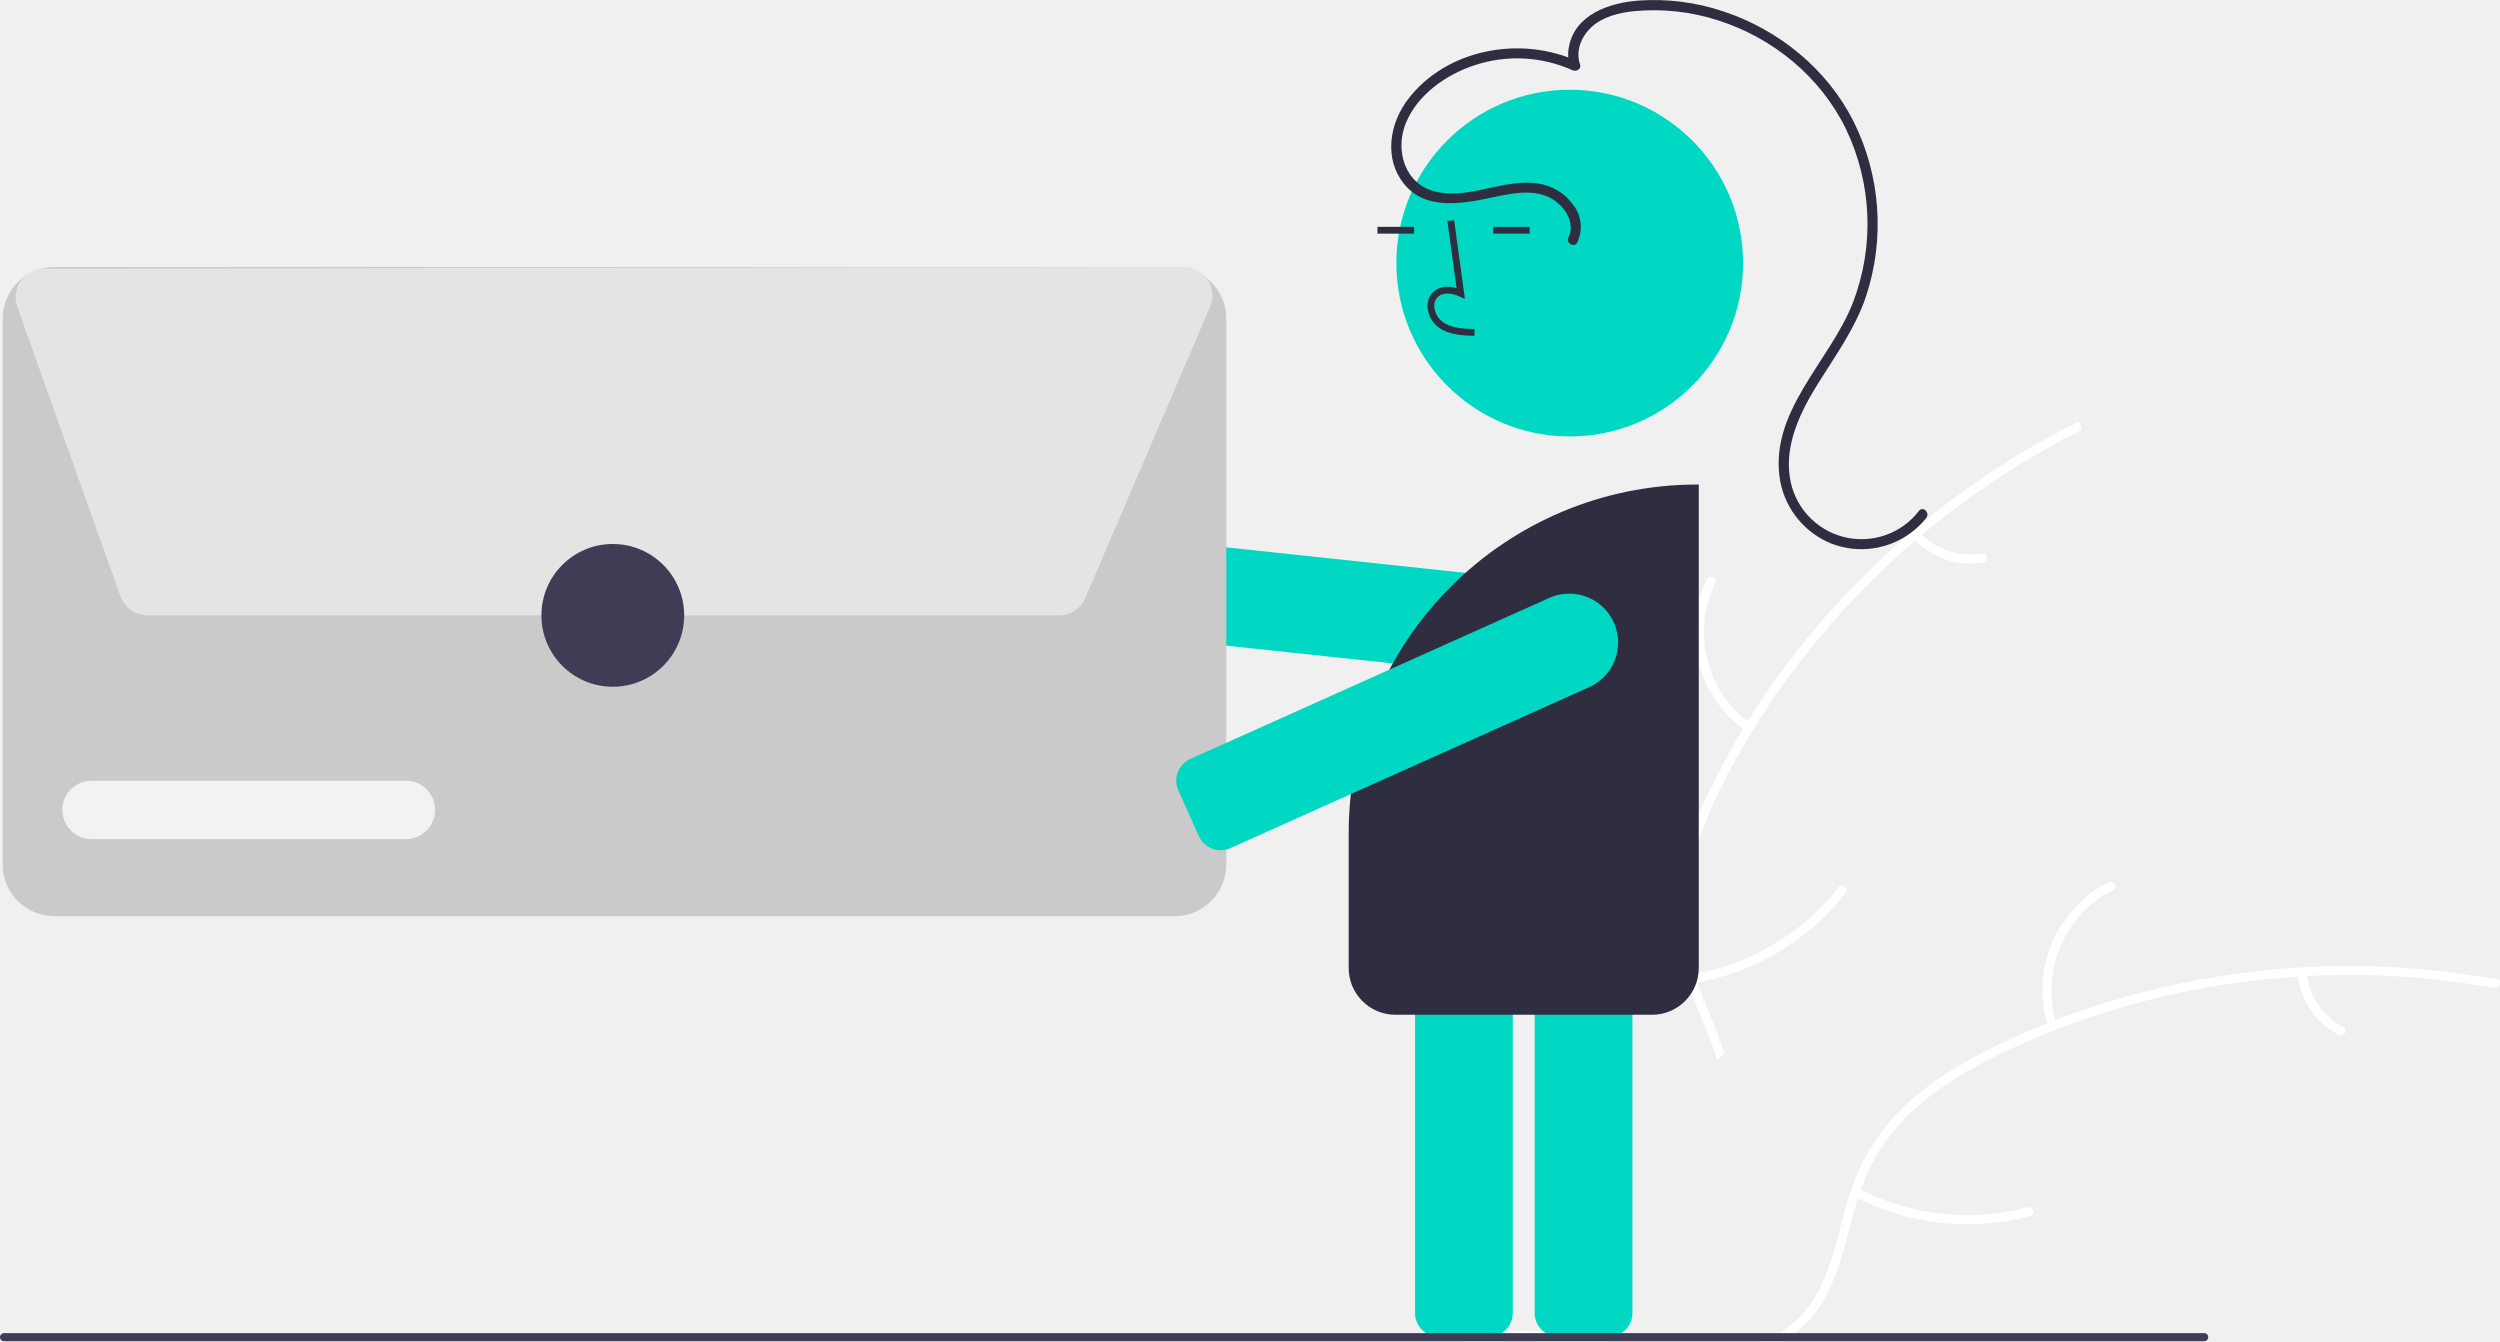
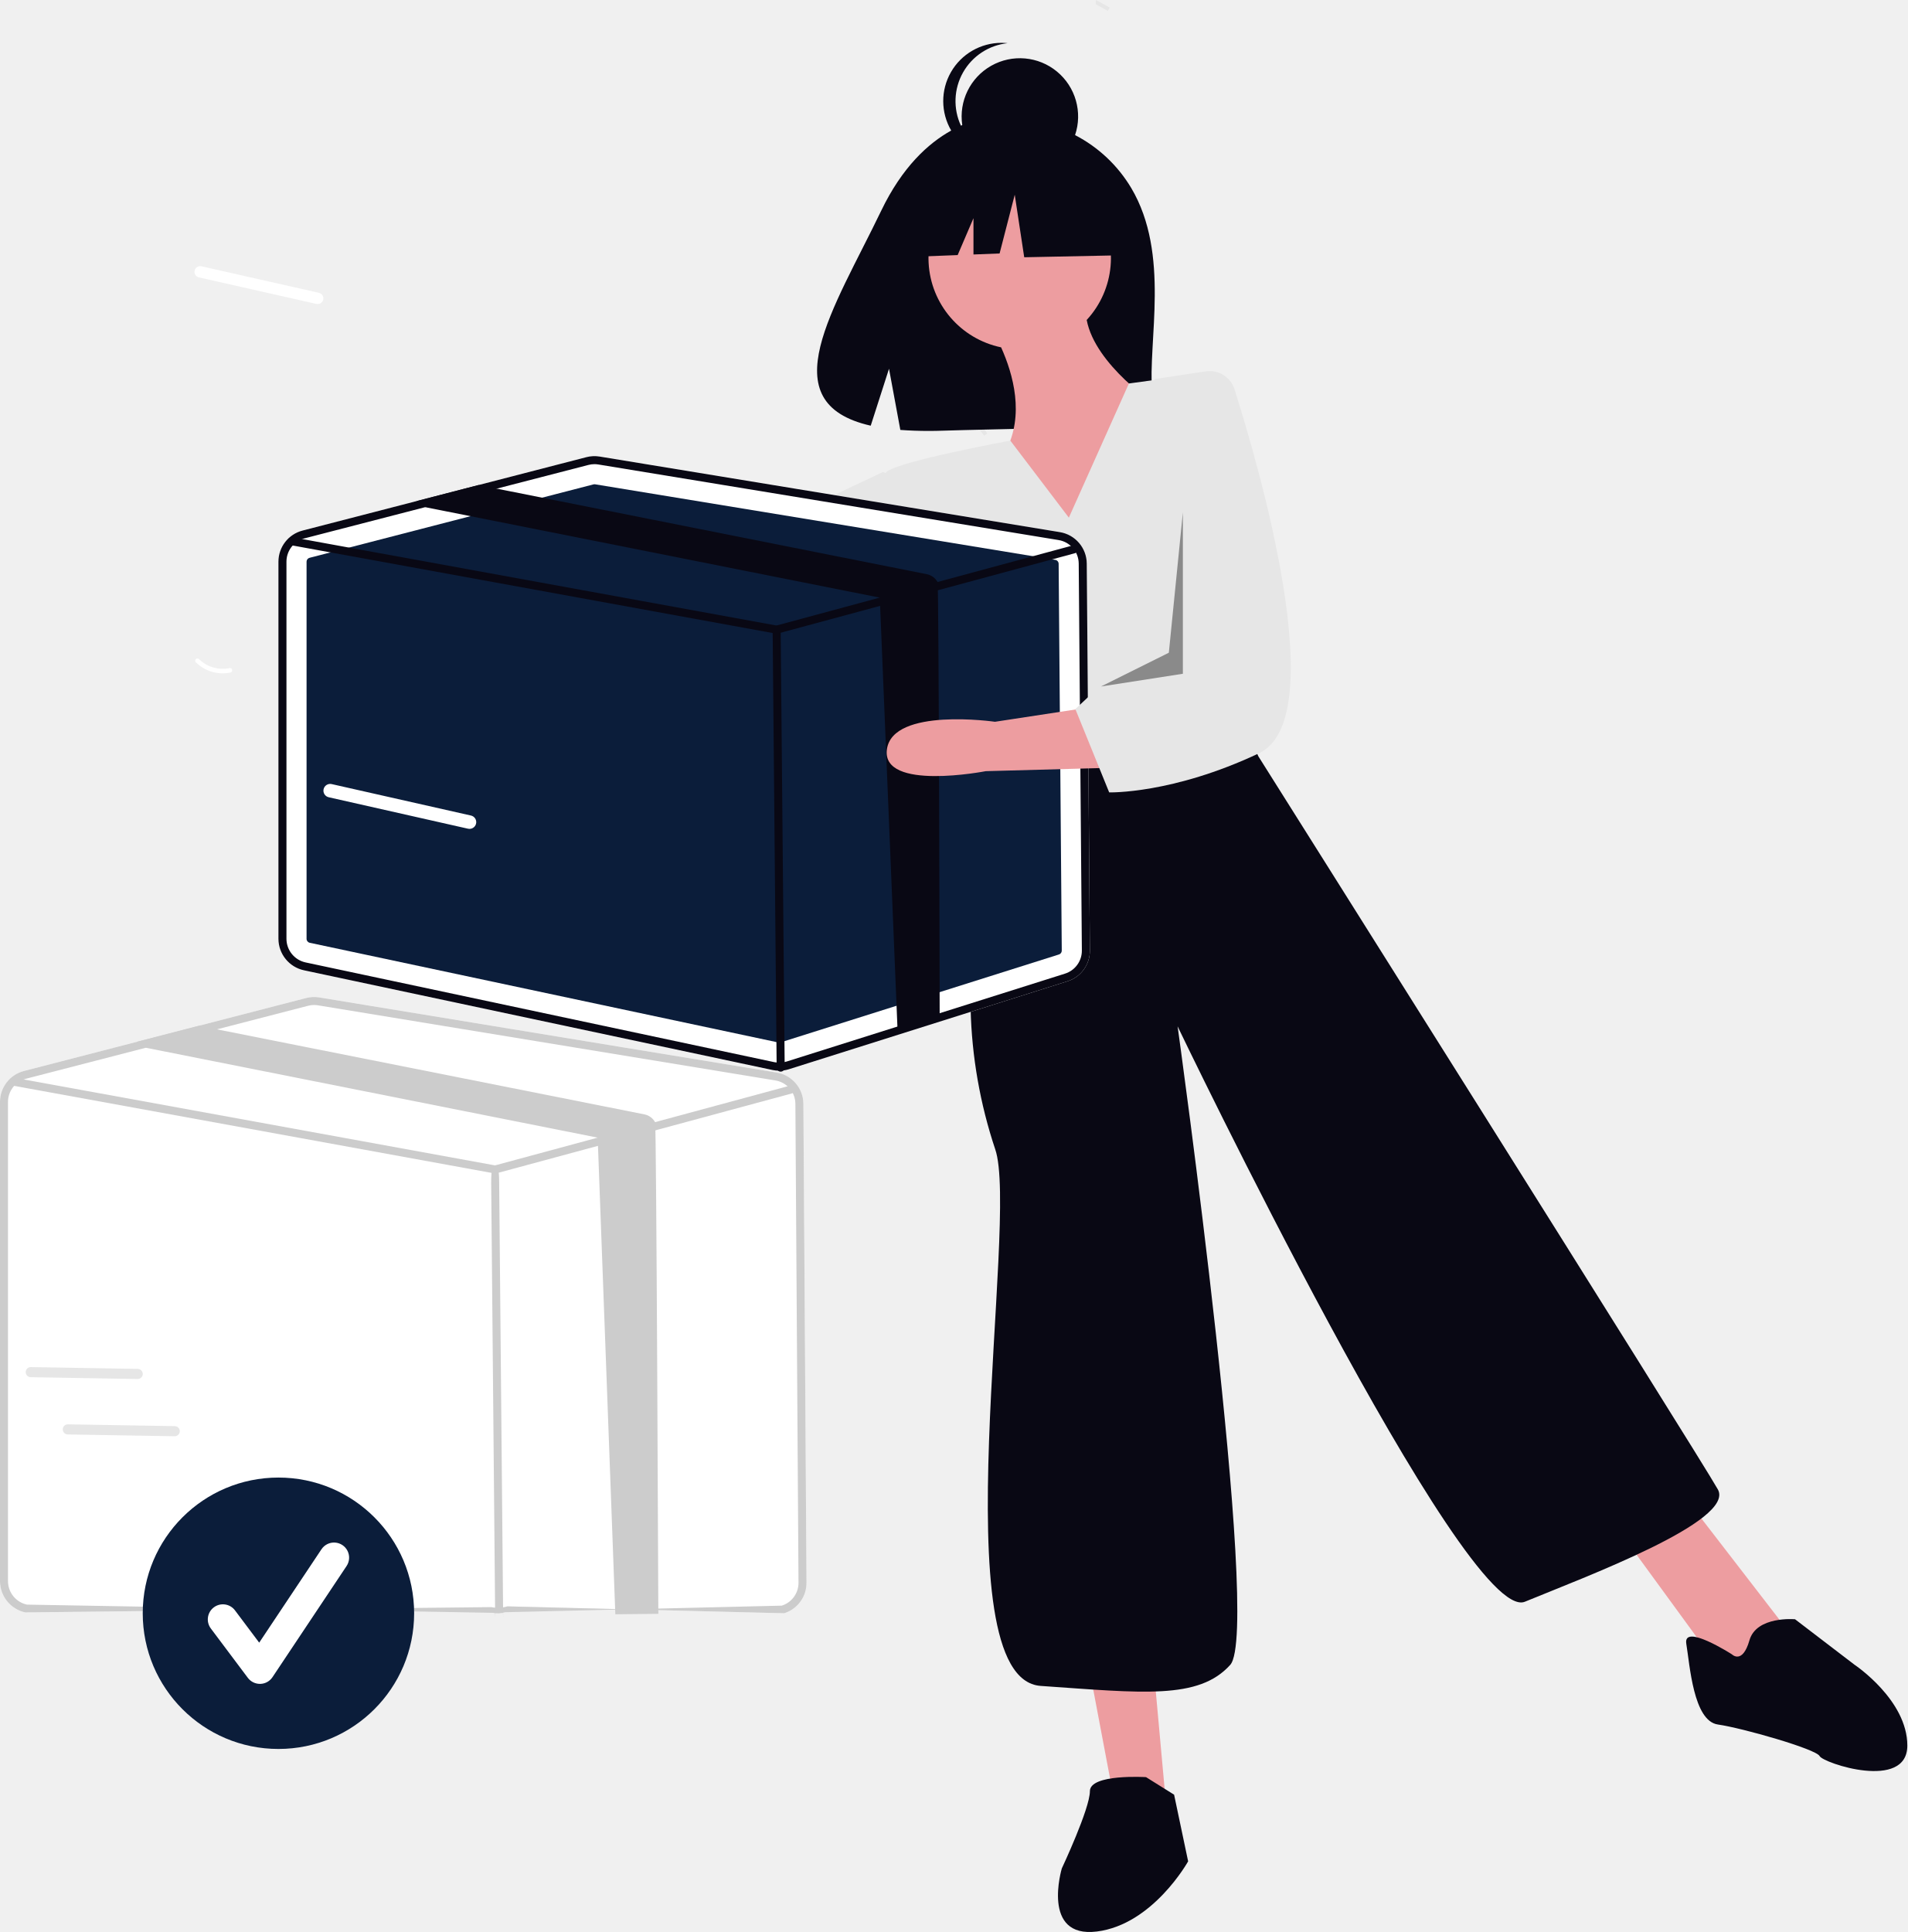
- <svg xmlns="http://www.w3.org/2000/svg" data-name="Layer 1" width="735.52" height="394.618" viewBox="0 0 735.52 394.618">
-   <path d="M843.68,378.389c-.71.79-1.41,1.58-2.1,2.38l-.01.01a270.642,270.642,0,0,0-25.76,34.77c-.6.95-1.19,1.91-1.77,2.87a280.854,280.854,0,0,0-36.5,96.59c-.01.06-.02.11-.03.17q-2.04,11.505-3.08,23.16-.825,9.045-1.02,18.14c-.56,25.38,1.47,53.66-15.04,72.94-6.2,7.24-14.45,12.3-23.47,15.49a72.139,72.139,0,0,1-8.3,2.38H682.48c-.6-.08-1.2-.17-1.81-.26-3.71-.55-7.41-1.16-11.11-1.77l-.21-.03-.53.17-3.22,1.05c0-.1-.01-.2-.01-.3-.01-.18-.02-.37-.02-.55q-.015-.345-.03-.69c-.01-.23-.02-.45-.02-.68-.02-.38-.04-.77-.04-1.16-2.14-59.42,3.94-120.89,32.4-173.02a191.854,191.854,0,0,1,36.65-47.45c29.1-27.41,66.64-45.21,106.11-44.31C841.65,378.309,842.66,378.339,843.68,378.389Z" transform="translate(-232.2402 -252.691)" fill="#f0f0f0" />
-   <path d="M843.793,379.651c-44.286,22.27-81.745,58.832-104.364,103.024-4.89,9.554-9.019,19.672-10.713,30.323-1.694,10.656-.208,20.746,3.595,30.774,3.477,9.167,8.094,18.142,9.282,27.994,1.252,10.385-2.408,20.179-9.165,28.019-8.268,9.592-19.489,15.641-30.667,21.175-12.412,6.145-25.401,12.33-34.074,23.548-1.051,1.359-3.098-.351-2.049-1.708,15.089-19.517,41.424-23.592,59.461-39.415,8.417-7.384,14.659-17.348,14.055-28.887-.528-10.09-5.282-19.349-8.883-28.601-3.78-9.714-5.751-19.513-4.636-29.959,1.141-10.685,4.883-20.986,9.507-30.623a231.244,231.244,0,0,1,41.508-59.166,242.579,242.579,0,0,1,66.235-49.007c1.53-.769,2.427,1.745.907,2.509Z" transform="translate(-232.2402 -252.691)" fill="#fff" />
-   <path d="M746.024,467.924a35.76,35.76,0,0,1-11.568-44.838c.755-1.542,3.186-.441,2.43,1.102A33.113,33.113,0,0,0,747.732,465.874c1.408.982-.308,3.026-1.708,2.049Z" transform="translate(-232.2402 -252.691)" fill="#fff" />
-   <path d="M729.937,539.357a68.925,68.925,0,0,0,43.203-25.624c1.056-1.355,3.103.354,2.049,1.708a71.693,71.693,0,0,1-45.011,26.573c-1.698.273-1.93-2.385-.241-2.657Z" transform="translate(-232.2402 -252.691)" fill="#fff" />
-   <path d="M797.147,409.416a20.242,20.242,0,0,0,18.201,6.137c1.694-.295,1.924,2.364.241,2.657a22.683,22.683,0,0,1-20.15-6.744,1.379,1.379,0,0,1-.171-1.879,1.341,1.341,0,0,1,1.879-.171Z" transform="translate(-232.2402 -252.691)" fill="#fff" />
-   <path d="M966.71,542.279c-1.05.21-2.08.41-3.13.65-.01,0-.03.01-.04.01a267.165,267.165,0,0,0-41.46,12.23l-.01.01c-1.05.38-2.11.79-3.14,1.2h-.01a281.147,281.147,0,0,0-87.25,55.13c-.05.05-.1.09-.15.14-.01.02-.03.03-.04.04-.03.03-.07.06-.1.09a274.075,274.075,0,0,0-28,30.4q-1.065,1.35-2.13,2.73c-.62.79-1.23,1.58-1.85,2.38h-135c.22-.32.47-.65.69-.97,0-.01.01-.01.01-.02.16-.23.32-.45.45-.67.01-.01.02-.02.02-.03.05-.06.1-.13.14-.17.11-.19.24-.35.34-.52a.427.427,0,0,0,.06-.08c2.39-3.36,4.79-6.72,7.25-10.06v-.01a.18.18,0,0,0,.04-.05c.01-.02.01-.02.03-.03,18.79-25.58,39.87-49.81,63.97-70.07.72-.61,1.45-1.24,2.22-1.83a260.743,260.743,0,0,1,34.78-24.42c.01-.01.02-.01.03-.02q10.035-5.82,20.67-10.67a191.587,191.587,0,0,1,57.74-15.79c.07-.01.13-.01.2-.02.05-.01.1-.01.15-.02,39.67-4.3,80.27,4.11,111.17,28.54C965.15,541.009,965.92,541.629,966.71,542.279Z" transform="translate(-232.2402 -252.691)" fill="#f0f0f0" />
-   <path d="M689.75,644.909c4.98.56,9.96,1.46,14.95,2.38h-18.2c-1.94-.16-3.88-.26-5.83-.26a54.108,54.108,0,0,0-6.23.26h-10.04c0,.01-.01.01-.01.02v-.02a1.243,1.243,0,0,1,.7-.97,1.092,1.092,0,0,1,.27-.11c.08-.02.15-.04.23-.06,1.08-.29,2.15-.54,3.23-.75.25-.05.49-.1.74-.14.72-.14,1.44-.25,2.15-.35A71.191,71.191,0,0,1,689.75,644.909Z" transform="translate(-232.2402 -252.691)" fill="#fff" />
-   <path d="M966.04,543.359c-.82-.15-1.64-.29-2.46-.43a238.503,238.503,0,0,0-52.59-3.06q-1.335.06-2.67.15a236.642,236.642,0,0,0-71.23,15.61.031.031,0,0,1-.02.01,7.327,7.327,0,0,0-.73.29h-.01q-7.95,3.12-15.65,6.85c-9.65,4.69-19.04,10.28-26.81,17.77a57.035,57.035,0,0,0-14.15,22.16c-.31.83-.6,1.68-.88,2.53-.21.68-.42,1.36-.62,2.04-2.75,9.41-4.46,19.36-9.45,27.94a33.586,33.586,0,0,1-8.47,9.69,37.302,37.302,0,0,1-3.47,2.38h-5.93a36.095,36.095,0,0,0,4.73-2.38,30.012,30.012,0,0,0,9.55-8.98c5.65-8.37,7.43-18.63,10.13-28.18.46-1.62.95-3.2,1.5-4.76a59.827,59.827,0,0,1,12.83-21.95c7.35-7.85,16.54-13.82,26.03-18.73,6.1-3.15,12.38-6,18.79-8.55.83-.33,1.66-.66,2.5-.98a243.452,243.452,0,0,1,127.4-12.4c.83.13,1.65.28,2.47.43C968.51,541.119,967.71,543.659,966.04,543.359Z" transform="translate(-232.2402 -252.691)" fill="#fff" />
-   <path d="M834.832,554.974A35.76,35.76,0,0,1,852.592,512.209c1.531-.777,2.809,1.565,1.277,2.343a33.113,33.113,0,0,0-16.439,39.814c.532,1.632-2.068,2.23-2.597.608Z" transform="translate(-232.2402 -252.691)" fill="#fff" />
-   <path d="M778.98,602.324a68.925,68.925,0,0,0,49.923,5.552c1.659-.447,2.265,2.151.608,2.597a71.693,71.693,0,0,1-51.938-5.883c-1.52-.804-.105-3.066,1.407-2.266Z" transform="translate(-232.2402 -252.691)" fill="#fff" />
-   <path d="M910.877,539.038a20.242,20.242,0,0,0,10.838,15.858c1.53.785.113,3.046-1.407,2.266a22.683,22.683,0,0,1-12.028-17.516,1.379,1.379,0,0,1,.995-1.603,1.341,1.341,0,0,1,1.603.995Z" transform="translate(-232.2402 -252.691)" fill="#fff" />
-   <path d="M691.287,453.053a14.618,14.618,0,0,1-1.553-.083L574.753,440.693a6.999,6.999,0,0,1-6.217-7.704l1.62-15.173.017.002a7.008,7.008,0,0,1,7.633-5.722l114.981,12.277a14.381,14.381,0,0,1-1.5,28.68Z" transform="translate(-232.2402 -252.691)" fill="#00d8c3" />
-   <path d="M705.506,645.989H690.747a7.008,7.008,0,0,1-7-7V515.974a7.008,7.008,0,0,1,7-7h14.76a7.008,7.008,0,0,1,7,7V638.989A7.008,7.008,0,0,1,705.506,645.989Z" transform="translate(-232.2402 -252.691)" fill="#00d8c3" />
-   <path d="M670.314,645.989H655.554a7.008,7.008,0,0,1-7-7V515.974a7.008,7.008,0,0,1,7-7H670.314a7.008,7.008,0,0,1,7,7V638.989A7.008,7.008,0,0,1,670.314,645.989Z" transform="translate(-232.2402 -252.691)" fill="#00d8c3" />
-   <circle cx="461.823" cy="77.405" r="51" fill="#00d8c3" />
-   <path d="M666.026,351.505c-3.306-.092-7.42-.207-10.59-2.522a8.133,8.133,0,0,1-3.2-6.073,5.471,5.471,0,0,1,1.86-4.493c1.656-1.399,4.073-1.727,6.678-.961l-2.699-19.726,1.981-.271,3.173,23.19-1.655-.759c-1.918-.88-4.552-1.328-6.188.055a3.515,3.515,0,0,0-1.153,2.896,6.147,6.147,0,0,0,2.381,4.528c2.467,1.802,5.746,2.034,9.466,2.138Z" transform="translate(-232.2402 -252.691)" fill="#2f2e41" />
-   <rect x="405.264" y="66.74" width="10.772" height="2" fill="#2f2e41" />
-   <rect x="439.264" y="66.74" width="10.772" height="2" fill="#2f2e41" />
-   <path d="M577.83,522.239H248.231a15.218,15.218,0,0,1-15.201-15.201V346.44A15.218,15.218,0,0,1,248.231,331.239H577.83a15.218,15.218,0,0,1,15.201,15.201V507.038A15.218,15.218,0,0,1,577.83,522.239Z" transform="translate(-232.2402 -252.691)" fill="#cacaca" />
-   <path d="M543.802,433.739H275.622a8.447,8.447,0,0,1-7.94-5.599L237.329,342.983a8.43,8.43,0,0,1,7.928-11.26l335.229-.468h.012a8.43,8.43,0,0,1,7.748,11.75l-.459-.197.459.197-36.696,85.625A8.419,8.419,0,0,1,543.802,433.739Z" transform="translate(-232.2402 -252.691)" fill="#e4e4e4" />
-   <path d="M351.65,499.567H259.174a8.591,8.591,0,0,1,0-17.183h92.476a8.591,8.591,0,0,1,0,17.183Z" transform="translate(-232.2402 -252.691)" fill="#f2f2f2" />
-   <path d="M718.294,551.239H642.767a13.752,13.752,0,0,1-13.736-13.736V497.739a102.616,102.616,0,0,1,102.5-102.5h.5V537.503A13.752,13.752,0,0,1,718.294,551.239Z" transform="translate(-232.2402 -252.691)" fill="#2f2e41" />
-   <path d="M591.343,502.837a7.017,7.017,0,0,1-6.389-4.139l-6.041-13.466a7.008,7.008,0,0,1,3.522-9.251l105.505-47.33a14.38,14.38,0,1,1,11.771,26.24L594.206,502.22A6.939,6.939,0,0,1,591.343,502.837Z" transform="translate(-232.2402 -252.691)" fill="#00d8c3" />
-   <path d="M696.289,324a10.578,10.578,0,0,0-1.169-10.998,15.414,15.414,0,0,0-10.549-6.342c-10.092-1.453-19.884,4.738-29.911,2.431-9.172-2.11-12.117-12.301-8.755-20.331,3.471-8.29,11.811-14.129,20.119-16.857a39.705,39.705,0,0,1,28.88,1.457c1.078.501,2.671-.345,2.204-1.694-1.385-3.99.361-8.224,3.354-10.994,3.333-3.086,8.117-4.241,12.514-4.692a61.288,61.288,0,0,1,24.721,2.7c16.128,5.129,30.099,16.575,37.576,31.837A64.652,64.652,0,0,1,777.35,341.821c-6.804,17.399-25.08,32.274-21.314,52.688a24.765,24.765,0,0,0,14.93,18.076,24.407,24.407,0,0,0,23.539-3.192,23.942,23.942,0,0,0,4.449-4.29c1.187-1.497-.922-3.634-2.121-2.121a21.32,21.32,0,0,1-38.013-9.899c-1.514-9.832,3.222-19.42,8.269-27.508,5.186-8.31,10.917-16.192,14.103-25.556a67.704,67.704,0,0,0-3.684-51.725c-7.788-15.375-22.018-26.893-38.297-32.275a64.284,64.284,0,0,0-25.012-3.15c-8.479.66-18.613,4.077-20.375,13.632a11.606,11.606,0,0,0,.389,5.961l2.204-1.694c-16.593-7.718-38.681-3.735-49.993,11.211-5.396,7.13-7.058,17.362-1.163,24.754,6.476,8.121,17.734,5.814,26.493,3.945,5.514-1.176,12.168-2.521,17.292.628,3.58,2.2,6.786,6.963,4.652,11.177-.87,1.718,1.717,3.239,2.59,1.514Z" transform="translate(-232.2402 -252.691)" fill="#2f2e41" />
-   <path d="M881.92,646.099a1.187,1.187,0,0,1-1.19,1.19H233.43a1.19,1.19,0,0,1,0-2.38h647.3A1.187,1.187,0,0,1,881.92,646.099Z" transform="translate(-232.2402 -252.691)" fill="#3f3d56" />
-   <circle cx="180.29" cy="181.048" r="21" fill="#3f3d56" />
+ <svg xmlns="http://www.w3.org/2000/svg" width="789.801" height="800" viewBox="0 0 789.801 800" role="img" artist="Katerina Limpitsouni" source="https://undraw.co/">
+   <g transform="translate(-890.751 -350.595)">
+     <path d="M532.412,434.563a14.107,14.107,0,0,0,12.839,3.788c1.172-.25,1.4,1.6.239,1.844a15.809,15.809,0,0,1-14.213-4.16.961.961,0,0,1-.169-1.3.934.934,0,0,1,1.3-.169Z" transform="translate(440.653 188.89)" fill="#fff" />
+     <path d="M735.429,553.395a13.2,13.2,0,0,0-11.079-12.942l-189.382-31.1a13.2,13.2,0,0,0-5.457.242l-44.383,11.476-25.466,6.592-47,12.148a13.239,13.239,0,0,0-9.911,12.81V751.07A13.3,13.3,0,0,0,413.229,764l192.9-2.184a12.85,12.85,0,0,0,2.756.286,13.2,13.2,0,0,0,3.98-.606l114.606,2.852a13.174,13.174,0,0,0,9.249-12.722Z" transform="translate(487.995 254.262)" fill="#fff" />
+     <path d="M735.429,553.395a13.2,13.2,0,0,0-11.079-12.942l-189.382-31.1a13.2,13.2,0,0,0-5.457.242l-44.383,11.476-25.466,6.592-47,12.148a13.239,13.239,0,0,0-9.911,12.81V751.07A13.3,13.3,0,0,0,413.229,764l192.9-2.184a12.85,12.85,0,0,0,2.756.286,13.2,13.2,0,0,0,3.98-.606l114.606,2.852a13.174,13.174,0,0,0,9.249-12.722Zm-8.952,207.8-114.606,2.726a10.059,10.059,0,0,1-5.049.243l-192.91-3.393a9.974,9.974,0,0,1-7.849-9.7V552.623a9.933,9.933,0,0,1,6.5-9.315,8.276,8.276,0,0,1,.926-.287l49.719-12.854,29.4-7.607,37.724-9.756a9.465,9.465,0,0,1,2.48-.32,9.824,9.824,0,0,1,1.609.132l189.383,31.1a9.871,9.871,0,0,1,8.312,9.7l1.29,198.232a9.887,9.887,0,0,1-6.934,9.547Z" transform="translate(487.995 254.262)" fill="#ccc" />
+     <path d="M729.93,539.489a1.438,1.438,0,0,1-.419.187l-55.7,15.059-17.341,4.685-49.322,13.328a1.914,1.914,0,0,1-.43.055,2.691,2.691,0,0,1-.3-.022L407.542,536.524l-.661-.121a1.658,1.658,0,1,1,.6-3.263l4,.727,195.17,35.586,42.509-11.487,23.779-6.427,54.845-14.827.871-.232a1.661,1.661,0,0,1,1.929.9,1.292,1.292,0,0,1,.1.264,1.658,1.658,0,0,1-.749,1.841Z" transform="translate(489.085 263.703)" fill="#ccc" />
+     <path d="M551.926,742.756c-.906,0-1.645-.73-1.654,3.939l-1.654-180.244c-.008-6.491.726-7.238,1.639-7.246h.015c.906,0,1.645.73,1.654,7.216l1.654,180.244c.009-4.665-.726-3.918-1.638-3.909Z" transform="translate(545.526 273.995)" fill="#ccc" />
+     <path d="M659.269,761.216l-17.81.189L634.15,564.042,447.656,526.935a4.253,4.253,0,0,1-.54-.132,6.575,6.575,0,0,1-3.55-2.5l25.466-6.592,7.485,1.488,176.958,35.2a6.578,6.578,0,0,1,4.454,3.219C658.48,558.574,659.258,760.069,659.269,761.216Z" transform="translate(504.091 257.628)" fill="#ccc" />
+     <circle cx="56.19" cy="56.19" r="56.19" transform="translate(949.857 962.421)" fill="#0B1D3A" />
+     <path d="M413.716,570.9a6.248,6.248,0,0,1-5-2.5l-15.329-20.44a6.25,6.25,0,0,1,10-7.5l10.029,13.371L439.175,515.2a6.25,6.25,0,1,1,10.4,6.934l-30.659,45.988a6.253,6.253,0,0,1-5.027,2.781Z" transform="translate(584.666 476.952)" fill="#fff" />
+     <path d="M581.752,346.529a2.378,2.378,0,0,1-.519-.058l-48.641-10.983a2.354,2.354,0,1,1,1.036-4.592l48.641,10.983a2.354,2.354,0,0,1-.516,4.65Z" transform="translate(440.555 129.972)" fill="#fff" />
+     <path d="M457.2,623.956a2.132,2.132,0,0,1-.462.043l-44.309-.746a2.092,2.092,0,0,1,.07-4.183l44.309.746a2.092,2.092,0,0,1,.393,4.14Z" transform="translate(490.998 297.608)" fill="#e6e6e6" />
+     <path d="M468.2,640.956a2.113,2.113,0,0,1-.463.043l-44.309-.746a2.092,2.092,0,0,1,.069-4.183l44.309.746a2.092,2.092,0,0,1,.393,4.14Z" transform="translate(495.336 304.313)" fill="#e6e6e6" />
+     <g transform="translate(1006.047 350.595)">
+       <path d="M64.74,325.144H63.468v-1.271H63.22v1.271H61.949v.248H63.22v1.271h.248v-1.271H64.74Z" transform="translate(209.096 -124.27)" fill="#f2f2f2" />
+       <path d="M144.74,107.144h-1.271v-1.271h-.248v1.271h-1.271v.248h1.271v1.271h.248v-1.271h1.271Z" transform="translate(184.906 -58.356)" fill="#f2f2f2" />
+       <path d="M206.4,89.006v1.814c1.667.872,3.321,1.786,4.939,2.721l.8-1.388Q209.321,90.519,206.4,89.006Z" transform="translate(132.096 -89.006)" fill="#e6e6e6" />
+       <path d="M178.729,435.915l-1.584.244c.5,3.167.886,6.4,1.172,9.607l1.6-.14C179.629,442.383,179.231,439.118,178.729,435.915Z" transform="translate(140.942 -193.894)" fill="#e6e6e6" />
+       <path d="M172.54,408.575l-1.535.467c.928,3.07,1.758,6.216,2.463,9.349l1.57-.356C174.319,414.868,173.475,411.687,172.54,408.575Z" transform="translate(142.799 -185.628)" fill="#e6e6e6" />
+       <path d="M162.663,382.356l-1.458.67c1.339,2.923,2.6,5.923,3.732,8.923l1.5-.565C165.286,388.348,164.024,385.307,162.663,382.356Z" transform="translate(145.761 -177.699)" fill="#e6e6e6" />
+       <path d="M149.308,357.775l-1.353.858c1.723,2.707,3.377,5.511,4.911,8.323l1.409-.767C152.727,363.343,151.052,360.51,149.308,357.775Z" transform="translate(149.767 -170.268)" fill="#e6e6e6" />
+       <path d="M132.706,335.245l-1.221,1.039c2.079,2.442,4.1,5,6.014,7.576l1.284-.956C136.857,340.3,134.813,337.715,132.706,335.245Z" transform="translate(154.748 -163.458)" fill="#e6e6e6" />
+       <path d="M113.192,315.185l-1.067,1.193c2.4,2.142,4.751,4.4,6.99,6.69l1.151-1.123C118,319.622,115.62,317.348,113.192,315.185Z" transform="translate(160.601 -157.393)" fill="#e6e6e6" />
+       <path d="M91.145,297.965l-.9,1.326c2.665,1.793,5.3,3.7,7.835,5.679l.991-1.263C96.5,301.712,93.838,299.779,91.145,297.965Z" transform="translate(167.216 -152.185)" fill="#e6e6e6" />
+       <path d="M71.4,286.005v1.814c1.667.872,3.321,1.786,4.939,2.721l.8-1.388Q74.321,287.519,71.4,286.005Z" transform="translate(172.912 -148.568)" fill="#e6e6e6" />
+       <path d="M179.57,464.209l1.6-.029c.029,1.619.032,3.247.007,4.839l-1.6-.025C179.6,467.42,179.6,465.81,179.57,464.209Z" transform="translate(140.209 -202.44)" fill="#e6e6e6" />
+       <path d="M148.17,199.382h-1.183V198.2h-.231v1.183h-1.183v.23h1.183V200.8h.231v-1.183h1.183Z" transform="translate(183.811 -86.271)" fill="#f2f2f2" />
+       <path d="M128.629,301.739h-1.183v-1.183h-.231v1.183h-1.183v.231h1.183v1.182h.231V301.97h1.183Z" transform="translate(189.719 -117.218)" fill="#f2f2f2" />
+       <path d="M71.292,391.446H70.108v-1.182h-.231v1.182H68.695v.231h1.183v1.183h.231v-1.183h1.183Z" transform="translate(207.055 -144.343)" fill="#f2f2f2" />
+       <path d="M34.477,160.286l-4.691-25.338-7.573,23.58C-19.732,149.062,7.1,110.01,26.531,69.564c8.71-18.122,19.453-27.949,29.011-33.251A24.126,24.126,0,0,1,76.359,0a25.208,25.208,0,0,1,2.532.141A24.124,24.124,0,0,0,59.566,34.3c.186-.082.368-.164.554-.244a24.12,24.12,0,1,1,46.71,4.146,58.3,58.3,0,0,1,23.28,21.945c16.227,27.414,6.806,63.321,8.636,84.747,1.372,16.118-41.4,14.244-86.321,15.694q-3.09.115-6.181.117Q40.359,160.708,34.477,160.286Z" transform="translate(223.047 17.738)" fill="#090814" />
+       <path d="M31.96,117.672c7.852-14.83,3.129-31.759-1.9-42.917A37.776,37.776,0,1,1,65.5,63.417C69.061,82.2,94.431,98.786,94.431,98.786L62.469,168.52S18.887,142.374,31.96,117.672Z" transform="translate(269.192 69.072)" fill="#ed9da0" />
+       <path d="M871.469,711.373l10.169,53.751,21.791,5.811-5.811-63.92Z" transform="translate(-535.452 -19.08)" fill="#ed9da0" />
+       <path d="M1022.469,673.637l39.223,53.751,15.98,7.263,13.074-21.791-39.224-50.846Z" transform="translate(-467.09 -39.454)" fill="#ed9da0" />
+       <path d="M937.011,450.367l-24.233-31.9s-46.951,8.657-51.309,13.016,11.622,84.258,11.622,84.258,2.906,21.791,15.98,33.413l13.075,8.716,107.5-21.791,4.042-47.832a125.529,125.529,0,0,0-33.1-95.988h0l-18.705,2.557Z" transform="translate(-609.71 -236.024)" fill="#e6e6e6" />
+       <path d="M873.69,398.837l-7.264-2.906-23.567,11.1s-60.611,18.871-32.2,54.689c33.413,42.129,39.791,24.284,71.752,15.568Z" transform="translate(-616.122 -200.475)" fill="#e6e6e6" />
+       <path d="M890.228,505.785v20.339s-13.074,24.7-8.716,47.94,5.811,34.866,5.811,34.866a198.345,198.345,0,0,0,10.169,58.109c10.169,29.055-23.244,219.362,18.885,222.268s65.373,5.811,78.448-8.716-21.791-264.4-21.791-264.4,119.124,248.417,143.82,238.248,87.164-33.413,79.9-46.487-190.307-303.621-190.307-303.621l-5.811-13.075Z" transform="translate(-600.699 -191.204)" fill="#090814" />
+       <path d="M946.6,791.294s-23.244-1.452-23.244,5.811-11.622,31.96-11.622,31.96-8.716,29.055,14.527,26.149,37.771-29.055,37.771-29.055l-5.811-27.6Z" transform="translate(-587.337 -55.419)" fill="#090814" />
+       <path d="M1108.143,760.807s-20.339-13.075-18.886-4.358,2.906,31.96,13.075,33.413,40.676,10.169,42.129,13.075,36.318,14.527,36.318-4.358-21.791-33.413-21.791-33.413l-24.7-18.886s-15.98-1.453-18.885,8.716S1108.143,760.807,1108.143,760.807Z" transform="translate(-506.275 -75.779)" fill="#090814" />
+       <path d="M905.525,290.571l-32.957-17.264-45.514,7.063-9.417,41.589,23.442-.9,6.549-15.278v15.027l10.815-.416,6.277-24.326,3.924,25.895,38.451-.784Z" transform="translate(-559.822 -215.434)" fill="#090814" />
+       <g transform="translate(0 188.871)">
+         <path d="M637.94,283.376a22.368,22.368,0,0,1,.508,3.48L729.6,339.442l22.156-12.755,23.619,30.921L738.346,384a16.975,16.975,0,0,1-20.366-.5l-93.993-74.152a22.274,22.274,0,1,1,13.953-25.975Z" transform="translate(-457.667 -250.808)" fill="#ffb6b6" />
+         <path d="M855.475,302.418A13.279,13.279,0,0,0,844.328,289.4l-190.547-31.29a13.275,13.275,0,0,0-5.491.244L603.634,269.9l-25.622,6.633-47.285,12.223a13.32,13.32,0,0,0-9.971,12.889V457.816a13.378,13.378,0,0,0,10.537,13.011l194.085,41.3a12.936,12.936,0,0,0,2.773.288,13.286,13.286,0,0,0,4-.61l115.311-36.415a13.256,13.256,0,0,0,9.306-12.8Z" transform="translate(-520.756 -257.928)" fill="#fff" />
+         <path d="M646.233,264.184a1.6,1.6,0,0,0-.412.053l-117.563,30.4a1.662,1.662,0,0,0-1.245,1.608V452.421a1.67,1.67,0,0,0,1.316,1.626l194.085,41.295a1.674,1.674,0,0,0,.847-.041l115.313-36.414a1.652,1.652,0,0,0,1.16-1.6l-1.292-160.167a1.659,1.659,0,0,0-1.393-1.626L646.5,264.206A1.718,1.718,0,0,0,646.233,264.184Z" transform="translate(-515.365 -252.534)" fill="#0B1D3A" />
+         <path d="M855.475,302.418A13.279,13.279,0,0,0,844.328,289.4l-190.547-31.29a13.275,13.275,0,0,0-5.491.244L603.634,269.9l-25.622,6.633-47.285,12.223a13.32,13.32,0,0,0-9.971,12.889V457.816a13.378,13.378,0,0,0,10.537,13.011l194.085,41.3a12.936,12.936,0,0,0,2.773.288,13.286,13.286,0,0,0,4-.61l115.311-36.415a13.256,13.256,0,0,0,9.306-12.8Zm-9.007,169.8L731.157,508.628a10.119,10.119,0,0,1-5.08.244l-194.1-41.3a10.036,10.036,0,0,1-7.9-9.761V301.642a9.995,9.995,0,0,1,6.544-9.373,8.3,8.3,0,0,1,.932-.288l50.024-12.933,29.582-7.653,37.956-9.816a9.516,9.516,0,0,1,2.5-.322,9.863,9.863,0,0,1,1.619.133l190.547,31.29a9.933,9.933,0,0,1,8.364,9.761l1.3,160.167a9.948,9.948,0,0,1-6.977,9.606Z" transform="translate(-520.756 -257.928)" fill="#090814" />
+         <path d="M849.244,282.384a1.441,1.441,0,0,1-.421.189l-56.047,15.152-17.448,4.714L725.7,315.848a1.923,1.923,0,0,1-.433.056,2.684,2.684,0,0,1-.3-.022L524.873,279.4l-.665-.122a1.669,1.669,0,1,1,.6-3.283l4.026.732,196.371,35.8,42.77-11.558,23.925-6.467,55.182-14.919.876-.233a1.672,1.672,0,0,1,1.941.909,1.275,1.275,0,0,1,.1.266A1.668,1.668,0,0,1,849.244,282.384Z" transform="translate(-518.961 -242.383)" fill="#090814" />
+         <path d="M634.014,480.313a1.664,1.664,0,0,1-1.664-1.649l-1.664-181.353a1.664,1.664,0,0,1,1.648-1.679h.015a1.664,1.664,0,0,1,1.664,1.649l1.664,181.353a1.664,1.664,0,0,1-1.648,1.679Z" transform="translate(-426.041 -225.441)" fill="#090814" />
+         <path d="M768.07,485.2l-17.448,4.714-7.354-178.935L555.628,273.641a4.321,4.321,0,0,1-.543-.133,6.618,6.618,0,0,1-3.572-2.518l25.622-6.633,7.532,1.5,178.047,35.417a6.618,6.618,0,0,1,4.481,3.239C767.748,305.475,768.059,484.044,768.07,485.2Z" transform="translate(-494.258 -252.386)" fill="#090814" />
+         <path d="M591.26,349.455a2.809,2.809,0,0,1-.616-.069l-57.709-13.031a2.793,2.793,0,0,1,1.229-5.449l57.709,13.031a2.793,2.793,0,0,1-.613,5.517Z" transform="translate(-512.141 -195.108)" fill="#fff" />
+       </g>
+       <g transform="translate(251.867 153.649)">
+         <path d="M953.171,511.72l-50.827,1.374s-43.37,8.439-40.936-9.066,44.743-11.383,44.743-11.383l46.313-7.065Z" transform="translate(-861.309 -347.42)" fill="#ed9da0" />
+         <path d="M969.039,390.6A10.847,10.847,0,0,1,981,398.05c9.95,31.356,40.6,136.286,10.148,150.682-35.873,16.956-62.052,16.21-62.052,16.21l-14.012-34.5,12.756-11.971,13.619-87.564,6.525-37.118Z" transform="translate(-836.96 -390.478)" fill="#e6e6e6" />
+         <path d="M899.846,379.515l-5.811,58.109-28.106,13.984,33.917-5.268Z" transform="translate(-777.197 -320.996)" opacity="0.4" />
+       </g>
+     </g>
+   </g>
</svg>
